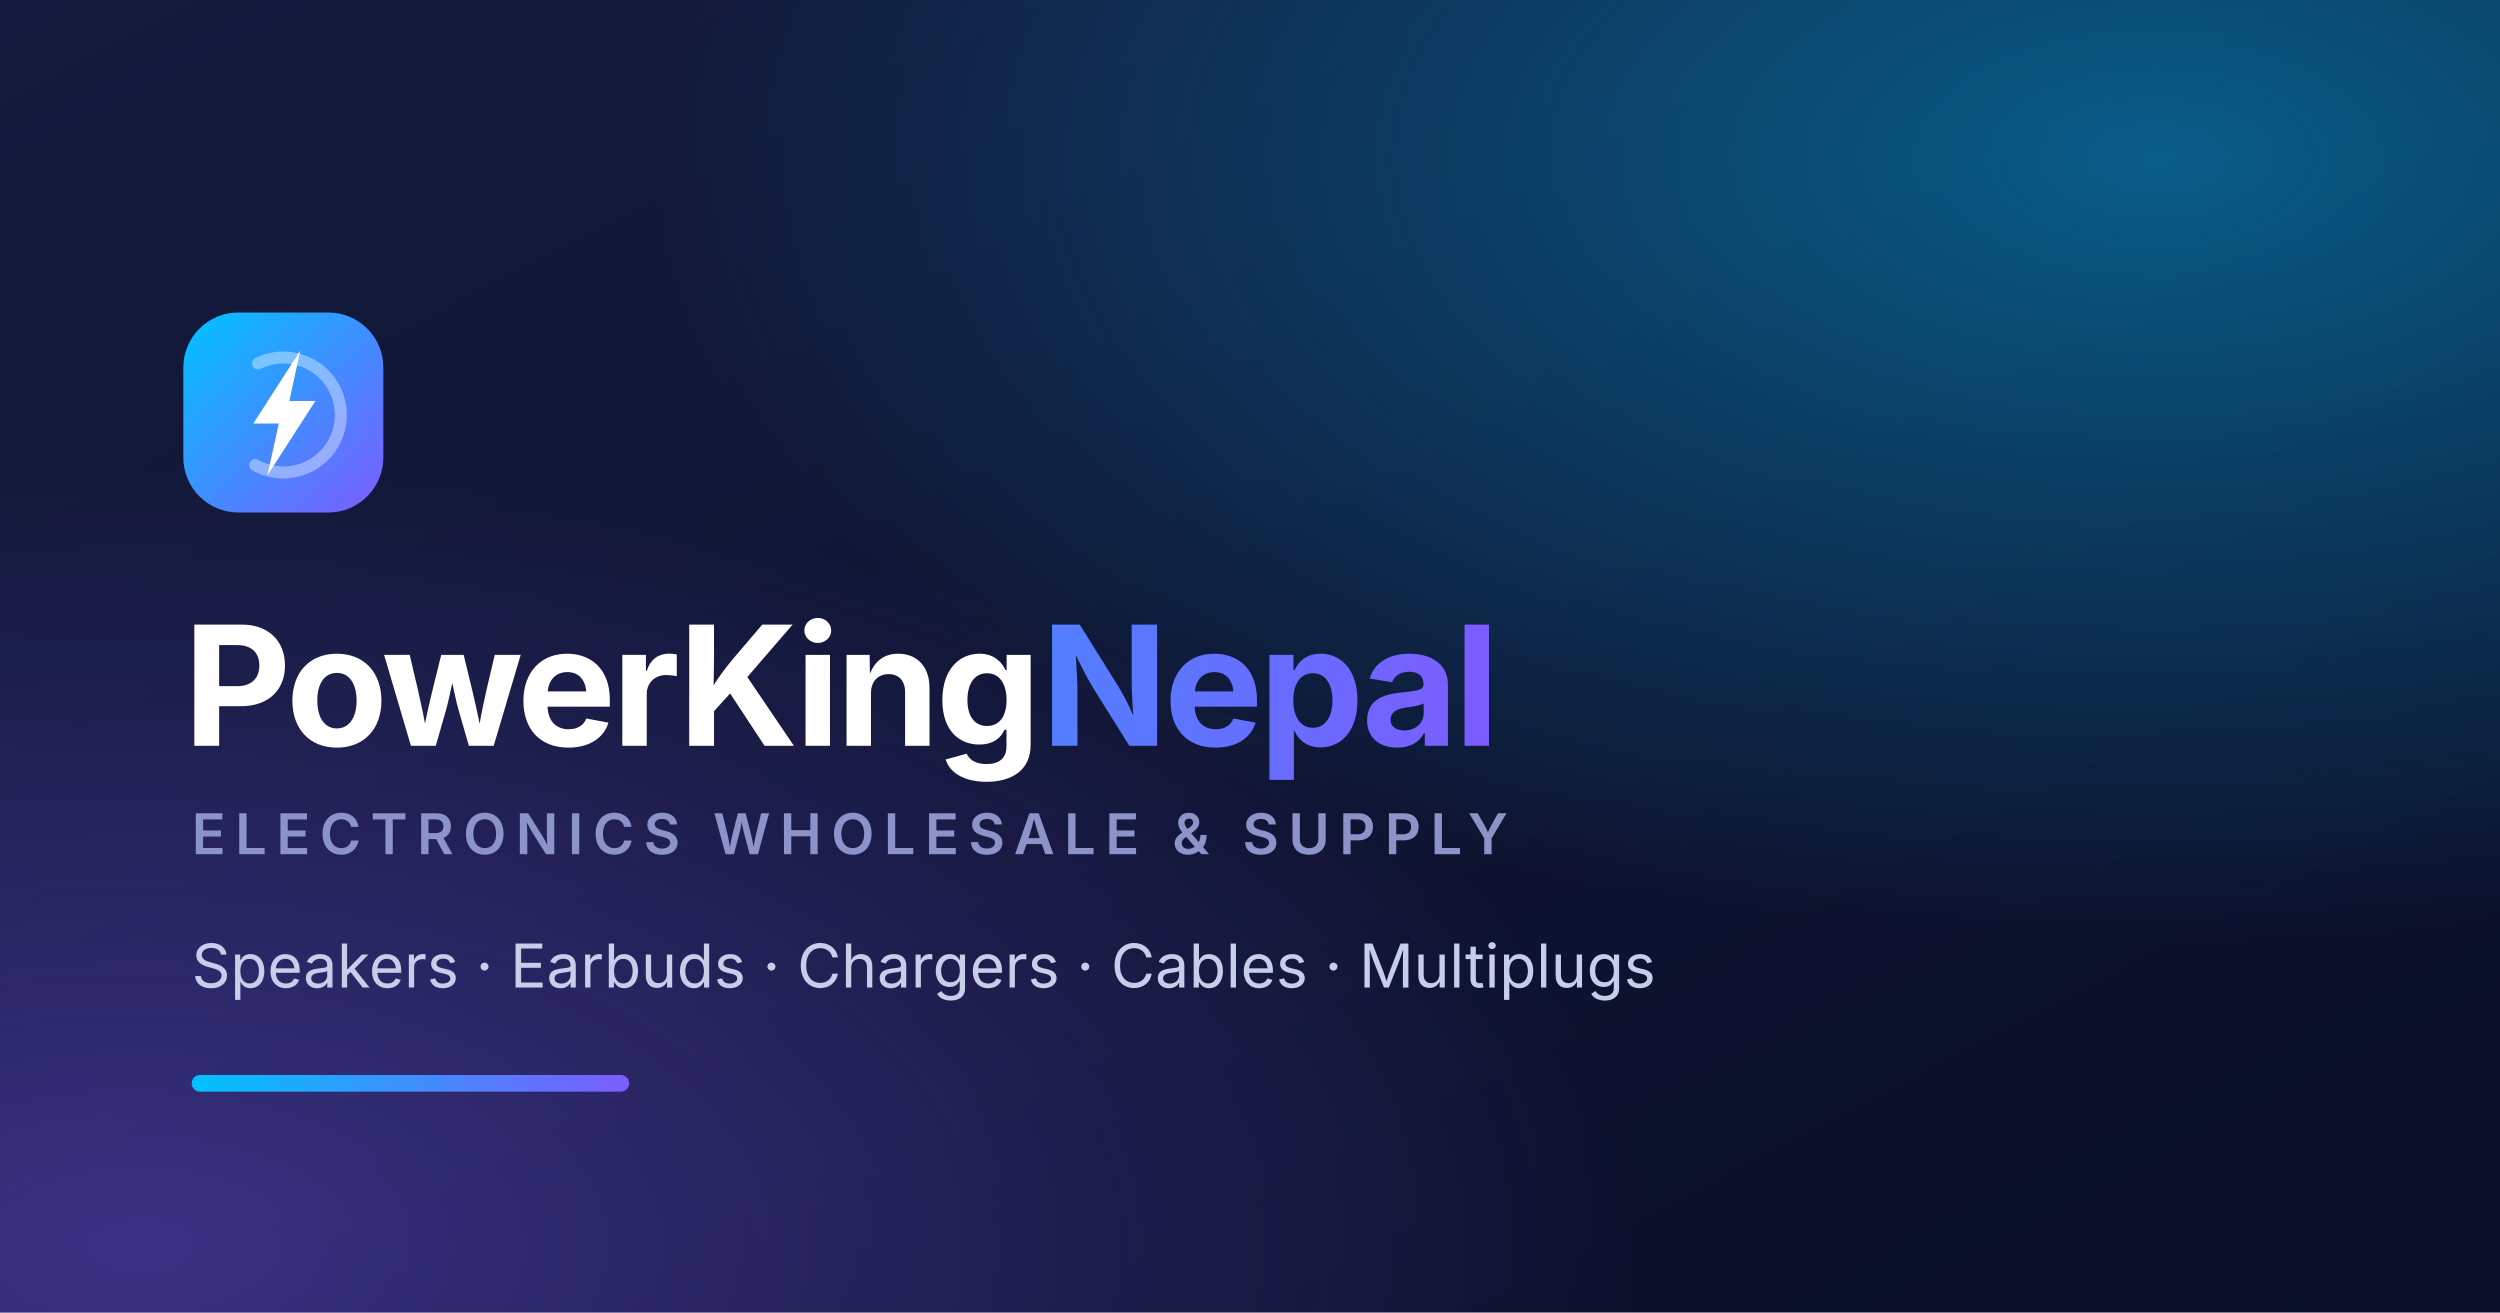
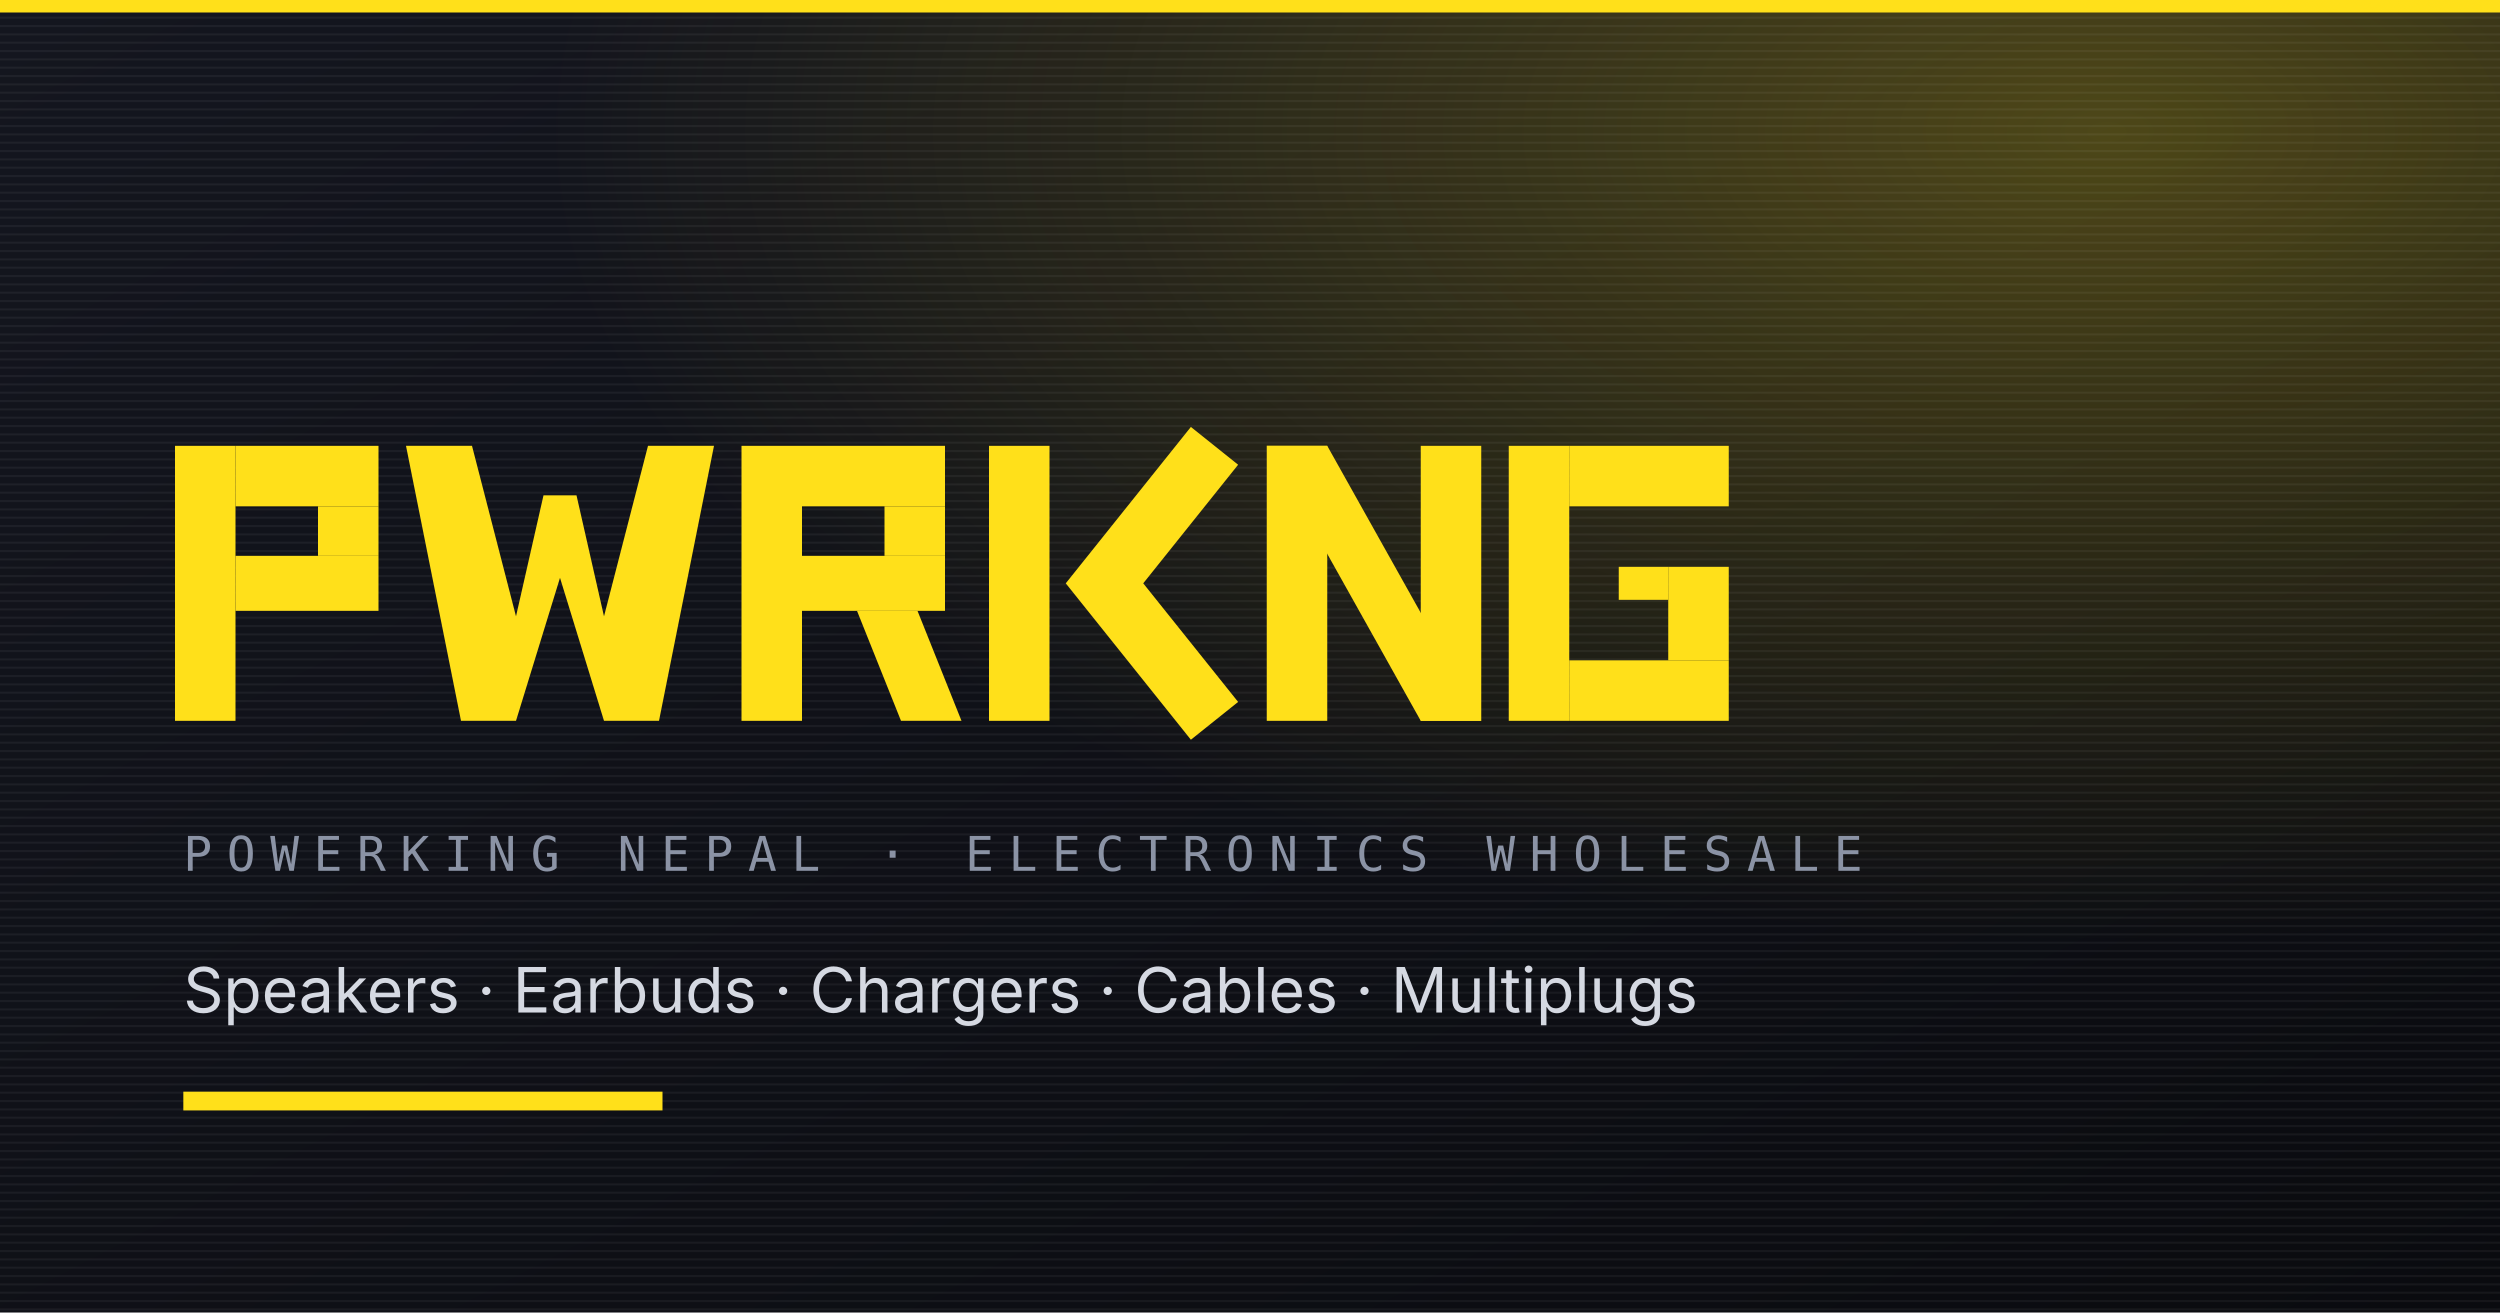
<svg xmlns="http://www.w3.org/2000/svg" viewBox="0 0 1200 630" width="1200" height="630">
  <defs>
-     <linearGradient id="m" x1="0" y1="0" x2="1" y2="1">
-       <stop offset="0" stop-color="#00C2FF" />
-       <stop offset="1" stop-color="#7C5CFF" />
+     <linearGradient id="bg" x1="0" y1="0" x2="1" y2="1">
+       <stop offset="0" stop-color="#14161F" />
+       <stop offset="1" stop-color="#0A0B0F" />
    </linearGradient>
-     <linearGradient id="bg" x1="0" y1="0" x2="1" y2="1">
-       <stop offset="0" stop-color="#141A3D" />
-       <stop offset="1" stop-color="#0A0E27" />
-     </linearGradient>
-     <radialGradient id="gc" cx=".86" cy=".12" r=".6">
-       <stop offset="0" stop-color="#00C2FF" stop-opacity=".42" />
-       <stop offset="1" stop-color="#00C2FF" stop-opacity="0" />
+     <radialGradient id="glow" cx=".84" cy=".1" r=".62">
+       <stop offset="0" stop-color="#FFE01A" stop-opacity=".26" />
+       <stop offset="1" stop-color="#FFE01A" stop-opacity="0" />
    </radialGradient>
-     <radialGradient id="gv" cx=".06" cy=".95" r=".6">
-       <stop offset="0" stop-color="#7C5CFF" stop-opacity=".40" />
-       <stop offset="1" stop-color="#7C5CFF" stop-opacity="0" />
-     </radialGradient>
-     <linearGradient id="w2" x1="0" y1="0" x2="1" y2="0">
-       <stop offset="0" stop-color="#00C2FF" />
-       <stop offset="1" stop-color="#7C5CFF" />
-     </linearGradient>
+     <pattern id="scan" width="4" height="4" patternUnits="userSpaceOnUse">
+       <rect width="4" height="1" fill="#fff" fill-opacity=".05" />
+     </pattern>
  </defs>
  <rect width="1200" height="630" fill="url(#bg)" />
-   <rect width="1200" height="630" fill="url(#gc)" />
-   <rect width="1200" height="630" fill="url(#gv)" />
-   <g transform="translate(88 150)">
-     <g transform="scale(2.4)">
-       <rect width="40" height="40" rx="11" fill="url(#m)" />
-       <circle cx="20" cy="20.5" r="11.5" fill="none" stroke="#fff" stroke-opacity=".38" stroke-width="2.4" stroke-linecap="round" stroke-dasharray="47 25" transform="rotate(-115 20 20.5)" />
-       <path d="M23.4 7.6 14 22.2h5.1l-2.3 10.4 9.6-14.9h-5.2l2.2-10.1Z" fill="#fff" />
-     </g>
+   <rect width="1200" height="630" fill="url(#glow)" />
+   <rect width="1200" height="630" fill="url(#scan)" />
+   <g transform="translate(84 214) scale(1.32)" fill="#FFE01A" color="#FFE01A">
+     <rect x="0" y="0" width="22" height="100" />
+     <rect x="22" y="0" width="52" height="22" />
+     <rect x="52" y="22" width="22" height="18" />
+     <rect x="22" y="40" width="52" height="20" />
+     <polygon points="84,0 108,0 124,62 134,18 146,18 156,62 172,0 196,0 176,100 156,100 140,48 124,100 104,100" />
+     <rect x="206" y="0" width="22" height="100" />
+     <rect x="228" y="0" width="52" height="22" />
+     <rect x="258" y="22" width="22" height="18" />
+     <rect x="228" y="40" width="52" height="20" />
+     <polygon points="248,60 270,60 286,100 264,100" />
+     <rect x="296" y="0" width="22" height="100" />
+     <path d="M 378 0 L 338 50 L 378 100" fill="none" stroke="currentColor" stroke-width="22" stroke-linecap="butt" stroke-linejoin="miter" />
+     <rect x="397" y="0" width="22" height="100" />
+     <rect x="453" y="0" width="22" height="100" />
+     <polygon points="397,0 419,0 475,100 453,100" />
+     <rect x="485" y="0" width="22" height="100" />
+     <rect x="507" y="0" width="58" height="22" />
+     <rect x="507" y="78" width="58" height="22" />
+     <rect x="543" y="44" width="22" height="34" />
+     <rect x="525" y="44" width="18" height="12" />
  </g>
-   <g font-family="Space Grotesk, Inter, Segoe UI, Roboto, Helvetica, Arial, sans-serif">
-     <text x="88" y="358" font-size="80" font-weight="700" fill="#fff" letter-spacing="-2">PowerKing<tspan fill="url(#w2)"> Nepal</tspan>
-     </text>
-     <text x="92" y="410" font-size="27" font-weight="600" fill="#8B93C9" letter-spacing="4.5">ELECTRONICS WHOLESALE &amp; SUPPLY</text>
-     <text x="92" y="474" font-size="29" fill="#C6CEEA">Speakers · Earbuds · Chargers · Cables · Multiplugs</text>
-   </g>
-   <rect x="92" y="516" width="210" height="8" rx="4" fill="url(#w2)" />
+   <text x="88" y="418" font-family="ui-monospace, SFMono-Regular, Menlo, monospace" font-size="23" letter-spacing="7" fill="#8B93A5">POWERKING NEPAL · ELECTRONICS WHOLESALE</text>
+   <text x="88" y="486" font-family="Space Grotesk, Inter, Arial, sans-serif" font-size="30" fill="#D5D9E2">Speakers · Earbuds · Chargers · Cables · Multiplugs</text>
+   <rect x="88" y="524" width="230" height="9" fill="#FFE01A" />
+   <rect y="0" width="1200" height="6" fill="#FFE01A" />
</svg>
